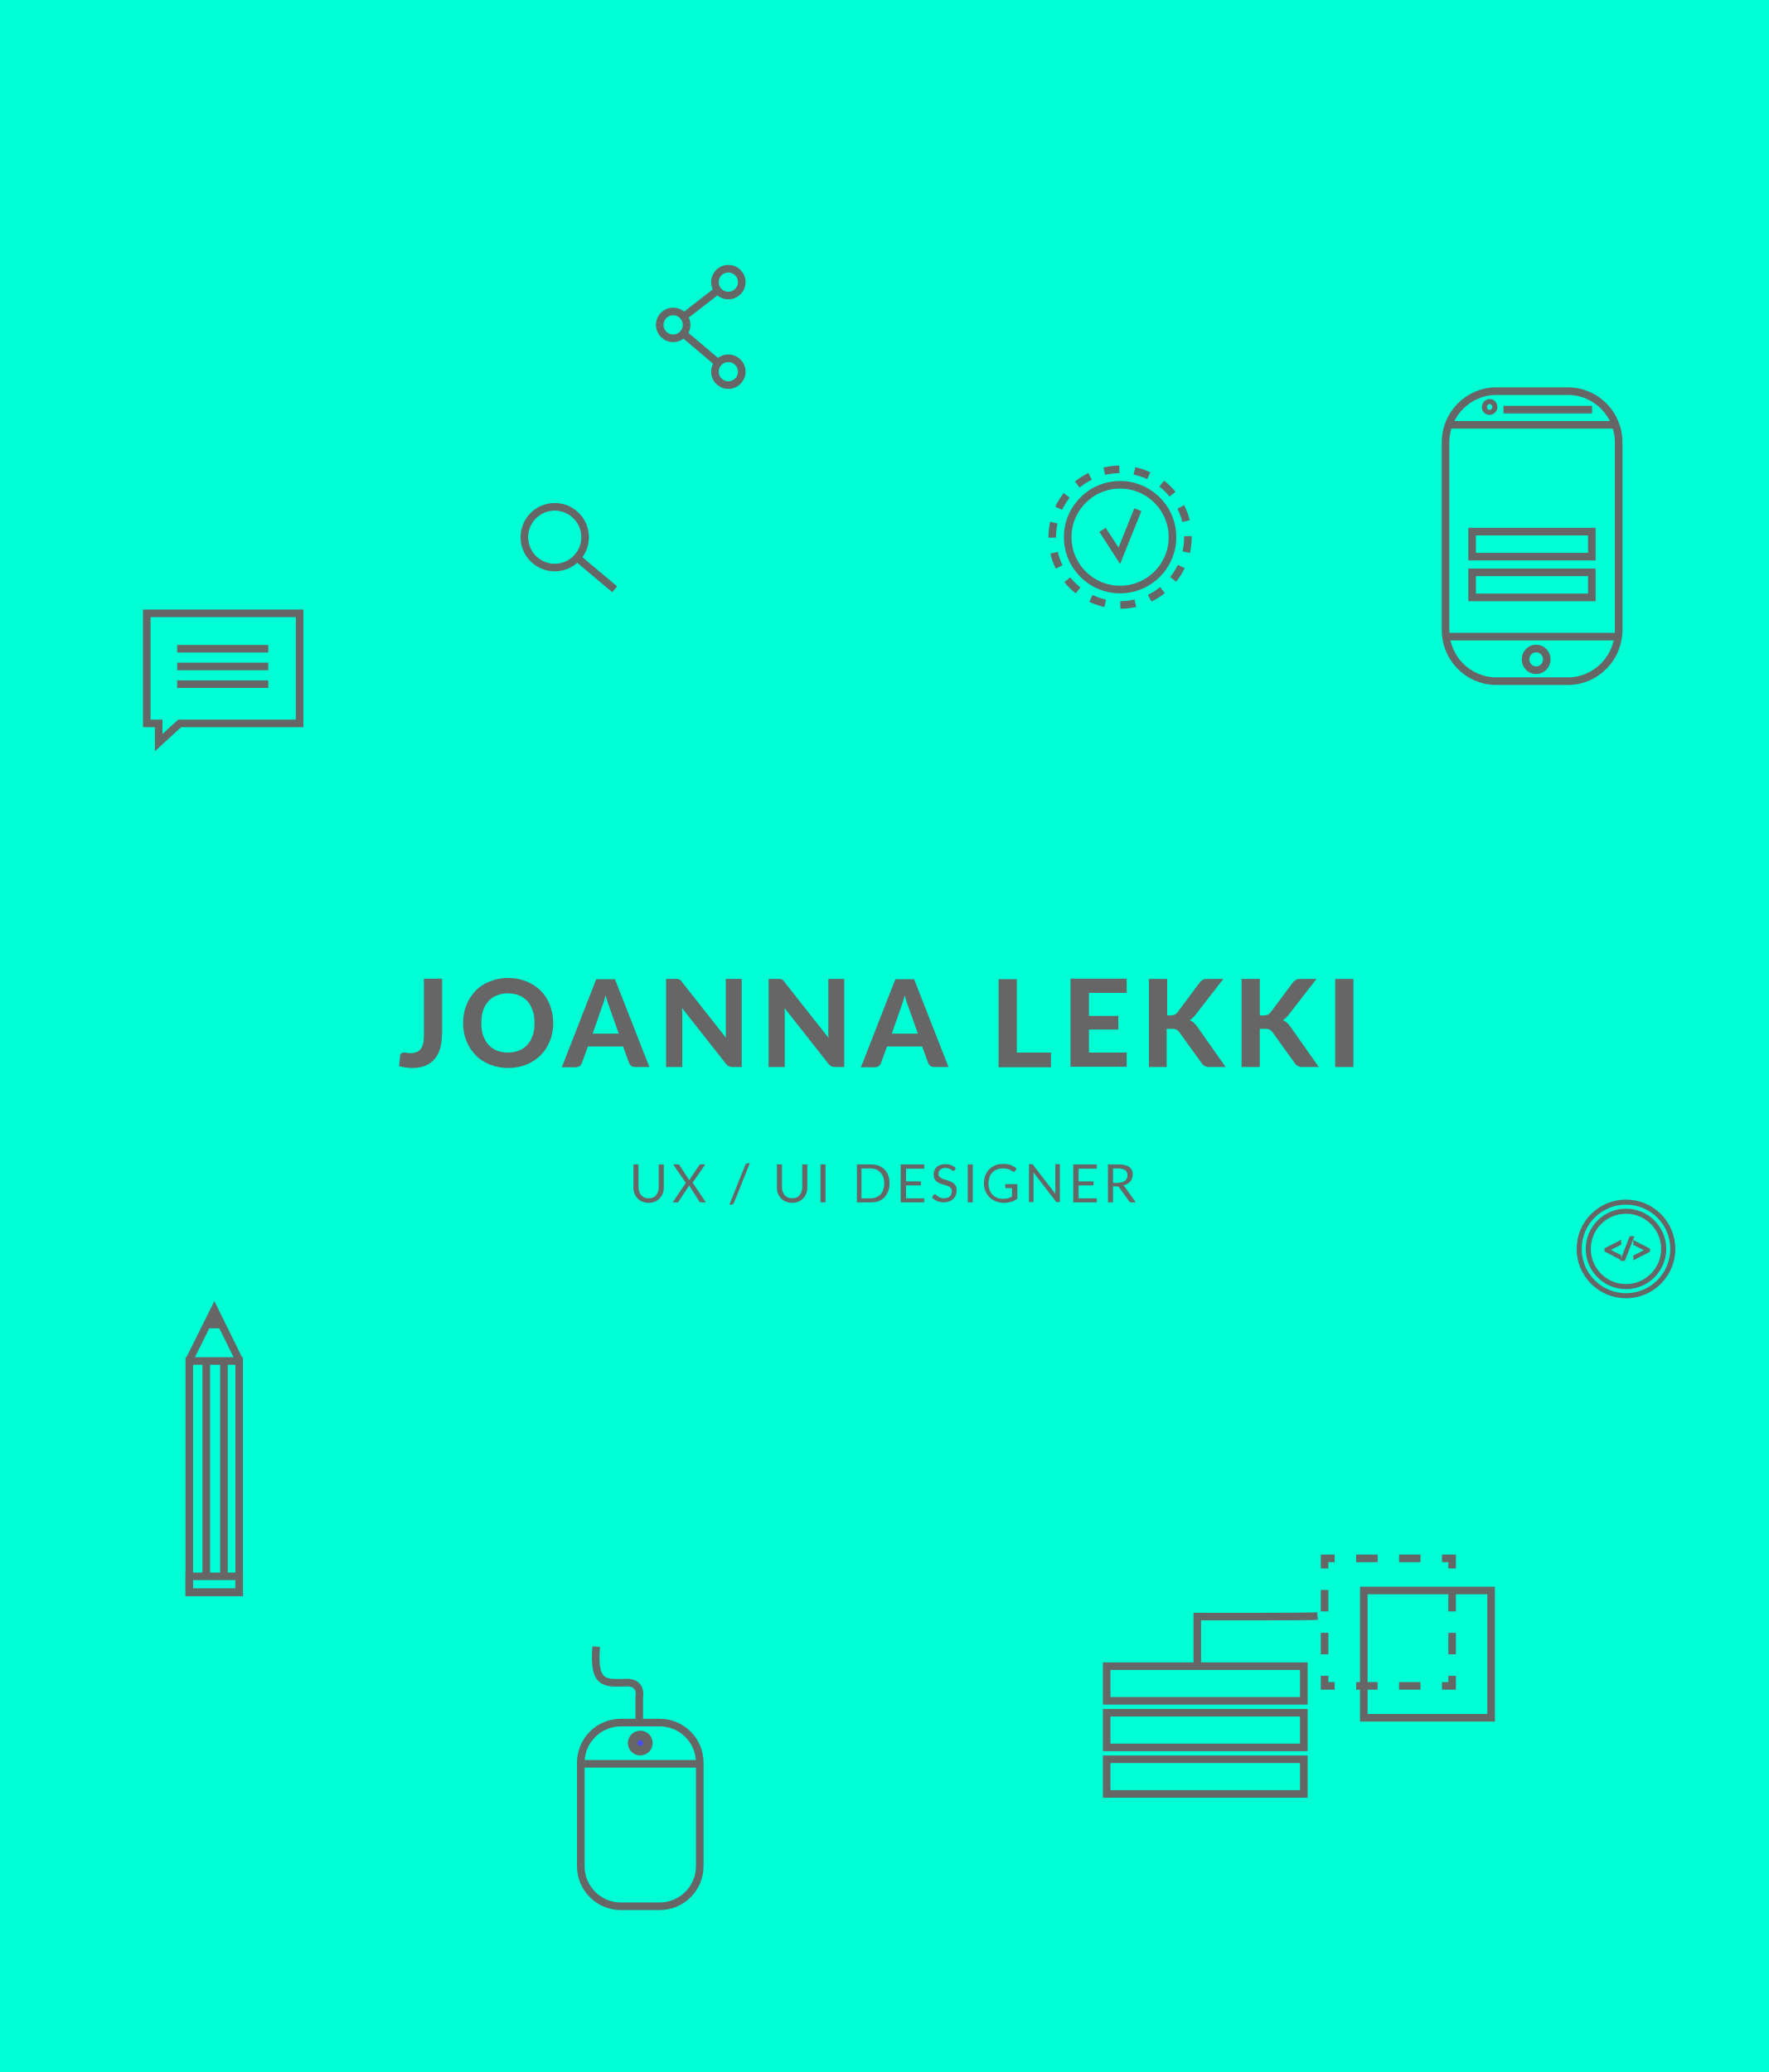
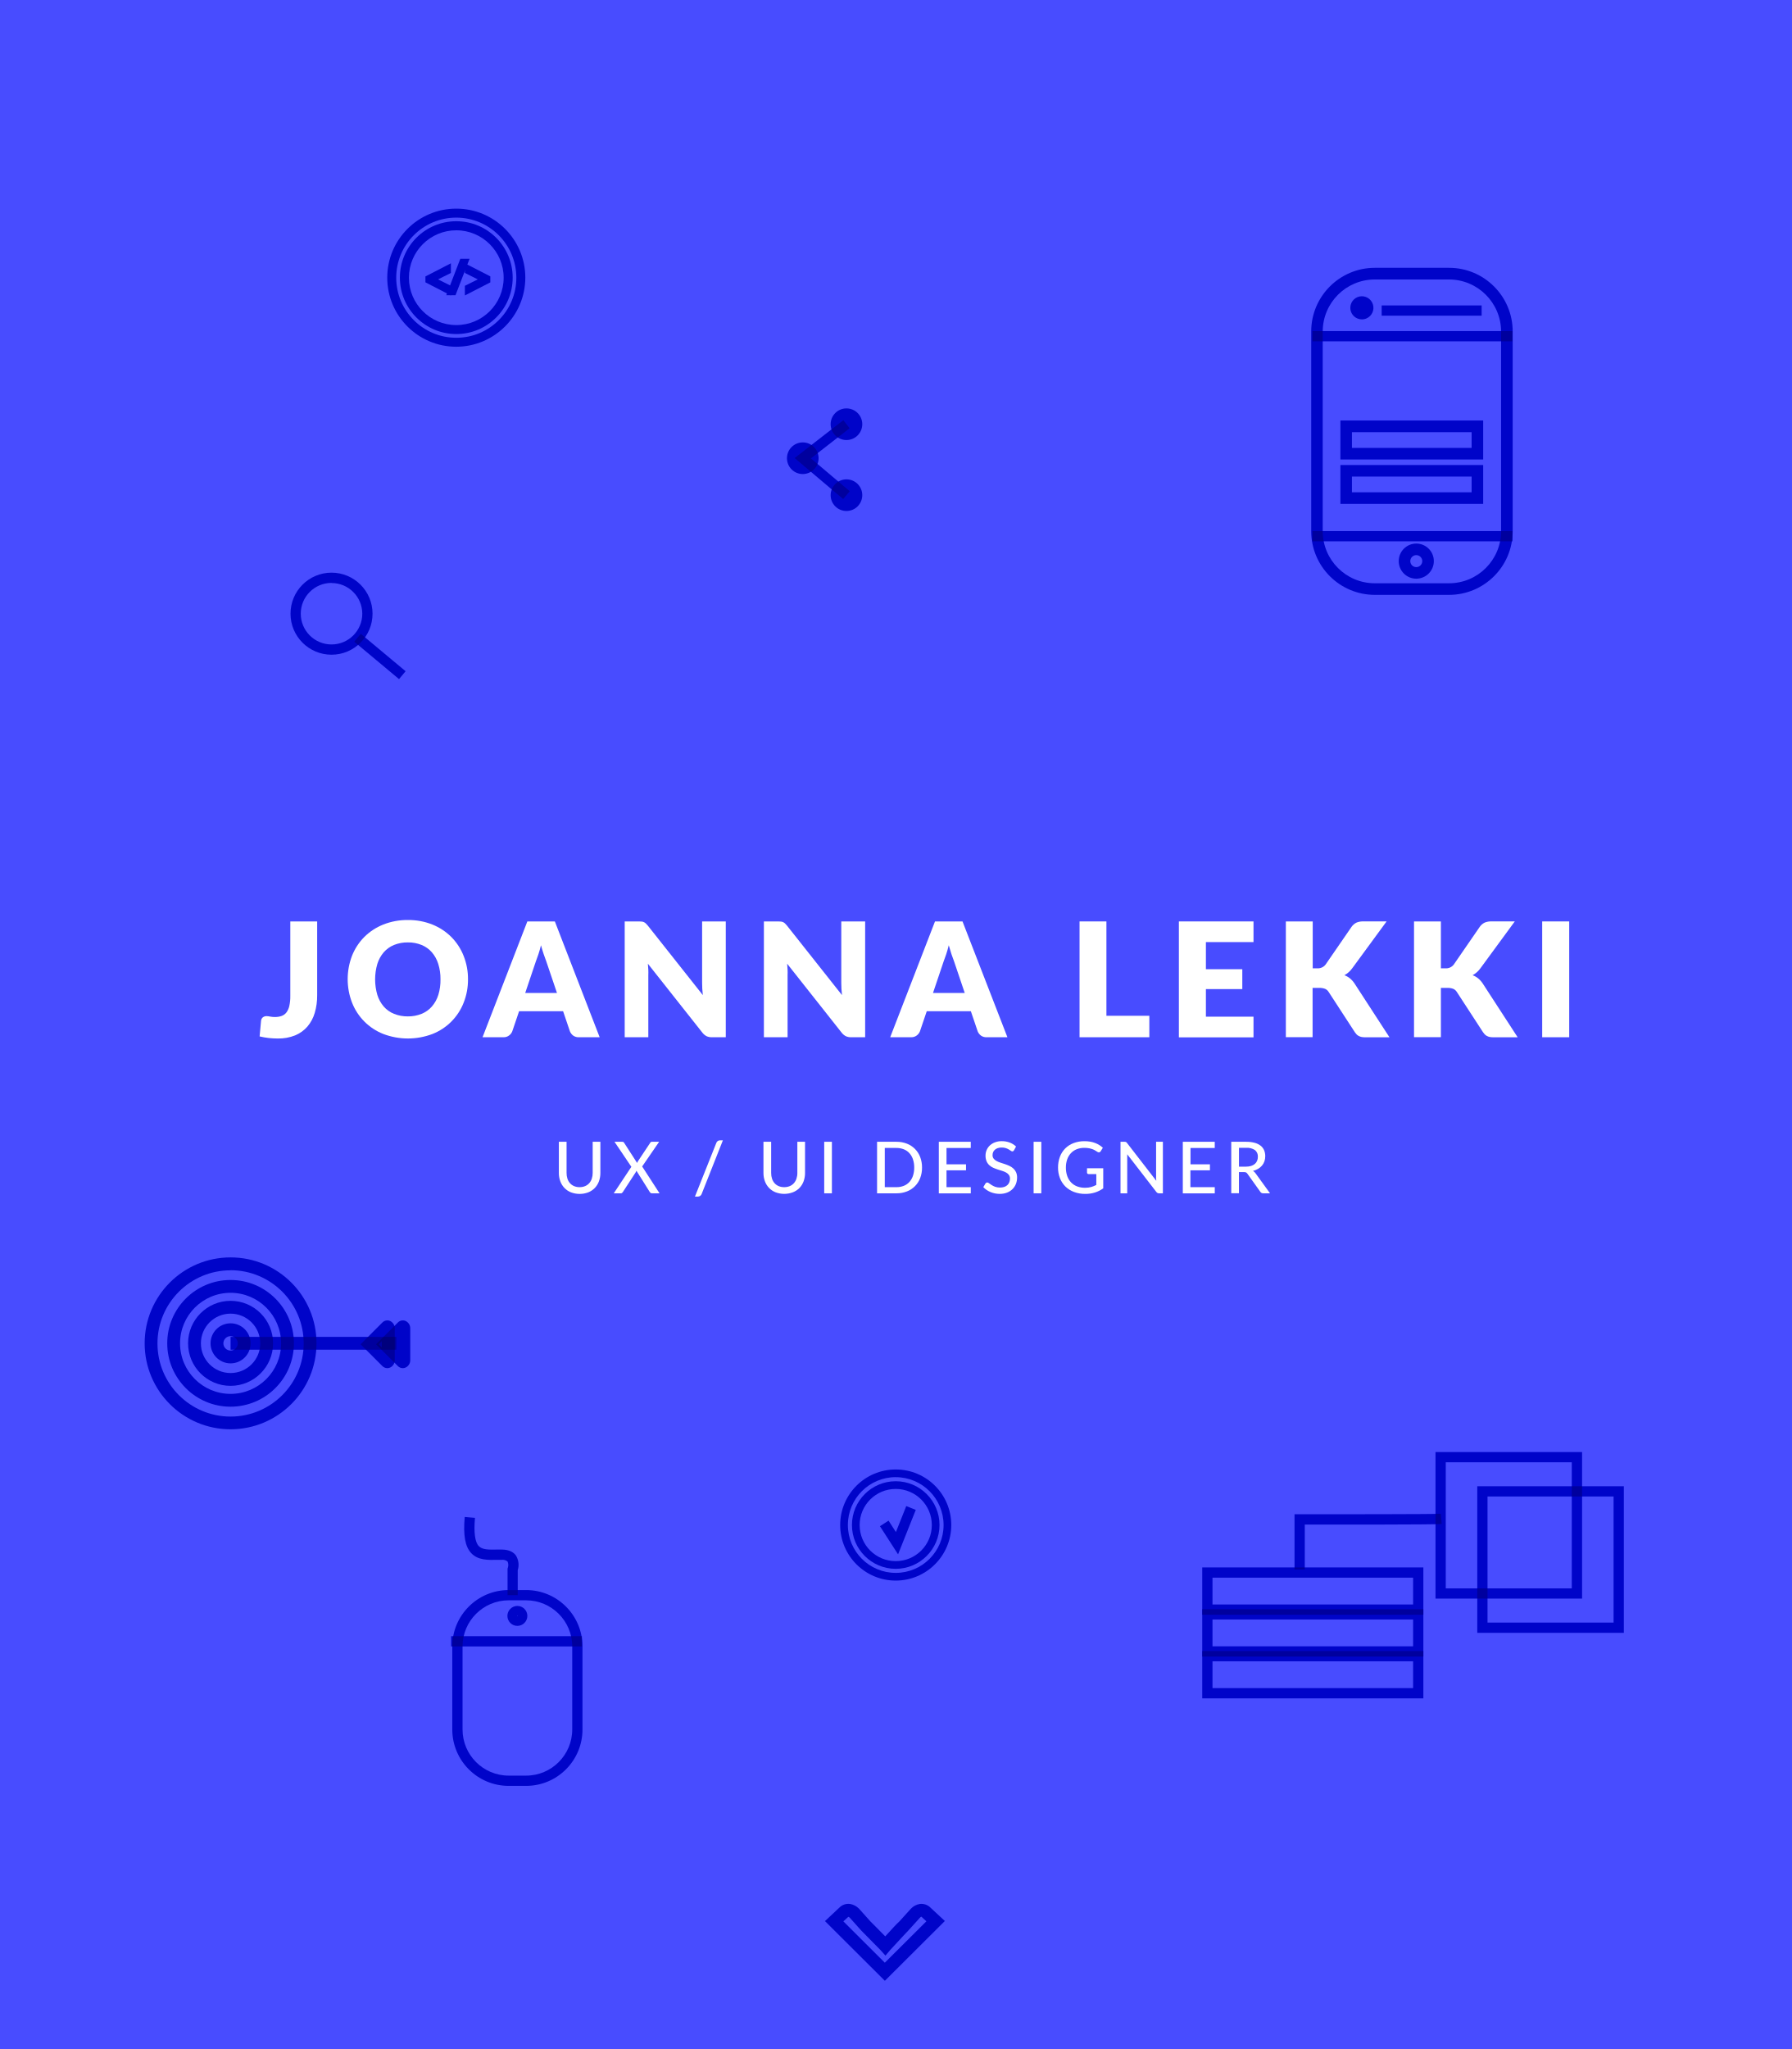
- <svg xmlns="http://www.w3.org/2000/svg" version="1.1" id="Layer_1" x="0px" y="0px" viewBox="0 0 699 818.9" style="enable-background:new 0 0 699 818.9;" xml:space="preserve">
-   <style type="text/css">
- 	.st0{fill:#00FFD4;stroke:#666666;stroke-width:3;stroke-miterlimit:10;}
- 	.st1{fill:none;stroke:#666666;stroke-width:3;stroke-miterlimit:10;}
- 	.st2{fill:#484CFF;stroke:#666666;stroke-width:6;stroke-miterlimit:10;}
- 	.st3{fill:#00FFD4;stroke:#666666;stroke-width:2;stroke-miterlimit:10;}
- 	.st4{fill:#666666;}
- 	.st5{fill:none;stroke:#666666;stroke-width:2;stroke-miterlimit:10;}
- 	.st6{fill:#484CFF;stroke:#666666;stroke-miterlimit:10;}
- 	.st7{fill:none;stroke:#666666;stroke-width:3;stroke-miterlimit:10;stroke-dasharray:8.47,8.47;}
- 	.st8{fill:none;stroke:#666666;stroke-width:3;stroke-miterlimit:10;stroke-dasharray:6,6;}
- 	.st9{enable-background:new    ;}
- </style>
-   <rect x="-12" y="-77.1" class="st0" width="734.3" height="944" />
-   <g>
-     <path class="st1" d="M245.3,680.8h15.4c8.7,0,15.8,7.1,15.8,15.8v41c0,8.7-7.1,15.8-15.8,15.8h-15.4c-8.7,0-15.8-7.1-15.8-15.8v-41   C229.5,687.9,236.6,680.8,245.3,680.8z" />
-     <circle class="st2" cx="253" cy="688.9" r="1.9" />
-     <line class="st1" x1="229.1" y1="697.1" x2="277.1" y2="697.1" />
-     <path class="st1" d="M252.6,681.6v-10.8c0,0,1.3-5.9-5-5.8c-7.8,0.1-13.4,1.6-12-14.2" />
-   </g>
-   <g>
-     <path class="st1" d="M591.2,154.6h28.4c11,0,20,9,20,20.2V249c0,11.1-9,20.2-20,20.2h-28.4c-11,0-20-9-20-20.2v-74.2   C571.2,163.7,580.2,154.6,591.2,154.6z" />
-     <ellipse class="st0" cx="607" cy="260.6" rx="4.2" ry="4.3" />
-     <path class="st3" d="M587.8,158.9c1-0.5,2.3,0,2.7,1.1c0.5,1.1,0,2.3-1.1,2.8c-1,0.5-2.3,0-2.7-1.1   C586.3,160.6,586.8,159.3,587.8,158.9z" />
-     <rect x="581.7" y="210.1" class="st0" width="47.3" height="9.9" />
-     <rect x="581.7" y="226.2" class="st0" width="47.3" height="9.9" />
-     <line class="st1" x1="571.1" y1="251.6" x2="640.1" y2="251.6" />
-     <line class="st1" x1="594.1" y1="161.9" x2="629.1" y2="161.9" />
-     <line class="st1" x1="573.1" y1="167.9" x2="638.1" y2="167.9" />
-   </g>
-   <path class="st4" d="M84.9,519.8l2.4,4.8c0.1,0.1,0,0.3-0.1,0.4c0,0-0.1,0-0.1,0h-4.8c-0.2,0-0.3-0.1-0.3-0.3c0,0,0-0.1,0-0.1  l2.4-4.8c0.1-0.1,0.2-0.2,0.4-0.1C84.9,519.7,84.9,519.7,84.9,519.8z" />
-   <polygon class="st0" points="118.4,285.9 71,285.9 62.7,293.5 62.7,285.9 58,285.9 58,242.4 118.4,242.4 " />
-   <line class="st1" x1="70" y1="256.4" x2="106" y2="256.4" />
-   <line class="st1" x1="70" y1="263.4" x2="106" y2="263.4" />
-   <line class="st1" x1="70" y1="270.4" x2="106" y2="270.4" />
-   <circle class="st3" cx="642.5" cy="493.6" r="14.9" />
-   <circle class="st5" cx="642.5" cy="493.6" r="18.5" />
-   <g>
-     <circle class="st1" cx="219.2" cy="212.3" r="12" />
-     <line class="st1" x1="227.9" y1="220.3" x2="242.9" y2="232.9" />
-   </g>
-   <path class="st6" d="M634.5,493.7l5.6-2.9v0.8l-4.7,2.4l0,0l4.7,2.4v0.8l-5.6-2.9V493.7L634.5,493.7z" />
-   <path class="st6" d="M640.9,497.8l3.4-8.7h0.8l-3.4,8.7H640.9L640.9,497.8z" />
-   <path class="st6" d="M651.5,494.4l-5.6,2.9v-0.8l4.8-2.4l0,0l-4.8-2.4v-0.8l5.6,2.9V494.4L651.5,494.4z" />
-   <rect x="74.8" y="537.9" class="st0" width="19.7" height="91.4" />
-   <rect x="74.8" y="623" class="st1" width="19.7" height="6.3" />
-   <polyline class="st1" points="74.8,537.5 84.7,517.6 94.5,537.5 " />
-   <line class="st1" x1="88.5" y1="537.9" x2="88.5" y2="623.9" />
-   <line class="st1" x1="81.5" y1="537.9" x2="81.5" y2="623.9" />
-   <g>
-     <polyline class="st1" points="573.8,662.3 573.8,666.3 569.8,666.3  " />
-     <line class="st7" x1="561.3" y1="666.3" x2="531.7" y2="666.3" />
-     <polyline class="st1" points="527.4,666.3 523.4,666.3 523.4,662.3  " />
-     <line class="st7" x1="523.4" y1="653.8" x2="523.4" y2="624.2" />
-     <polyline class="st1" points="523.4,619.9 523.4,615.9 527.4,615.9  " />
-     <line class="st7" x1="535.9" y1="615.9" x2="565.6" y2="615.9" />
-     <polyline class="st1" points="569.8,615.9 573.8,615.9 573.8,619.9  " />
-     <line class="st7" x1="573.8" y1="628.4" x2="573.8" y2="658" />
-     <rect x="538.9" y="628.6" class="st1" width="50.3" height="50.3" />
-     <path class="st1" d="M520.6,638.7c-3.2,0.3-47.5,0.2-47.5,0.2v19" />
-     <rect x="437.3" y="658.5" class="st0" width="77.9" height="13.7" />
-     <rect x="437.3" y="676.9" class="st0" width="77.9" height="13.7" />
-     <rect x="437.3" y="695.3" class="st0" width="77.9" height="13.7" />
-   </g>
-   <g>
-     <circle class="st0" cx="442.6" cy="212.3" r="20.7" />
-     <circle class="st8" cx="442.6" cy="212.3" r="26.8" />
-     <polygon class="st4" points="442.6,222.9 434.4,210.2 436.9,208.6 442,216.4 448.2,200.9 451,202  " />
-   </g>
-   <g>
-     <polyline class="st1" points="287.8,146.9 266,128.4 287.8,111.5  " />
-     <circle class="st0" cx="287.8" cy="146.9" r="5.3" />
-     <circle class="st0" cx="266" cy="128.4" r="5.3" />
-     <circle class="st0" cx="287.8" cy="111.5" r="5.3" />
-   </g>
-   <g class="st9">
-     <path class="st4" d="M256.3,473.6c0.6,0,1.2-0.1,1.7-0.3c0.5-0.2,0.9-0.5,1.2-0.9c0.3-0.4,0.6-0.8,0.8-1.4c0.2-0.5,0.3-1.1,0.3-1.7   v-9.1h2v9.1c0,0.9-0.1,1.7-0.4,2.4c-0.3,0.7-0.7,1.4-1.2,1.9c-0.5,0.5-1.1,1-1.9,1.3c-0.7,0.3-1.6,0.5-2.5,0.5s-1.8-0.2-2.5-0.5   c-0.7-0.3-1.4-0.7-1.9-1.3c-0.5-0.5-0.9-1.2-1.2-1.9c-0.3-0.7-0.4-1.5-0.4-2.4v-9.1h2v9.1c0,0.6,0.1,1.2,0.3,1.7   c0.2,0.5,0.4,1,0.8,1.4s0.8,0.7,1.2,0.9C255.1,473.5,255.7,473.6,256.3,473.6z" />
-     <path class="st4" d="M278.9,475.2h-2c-0.2,0-0.3,0-0.4-0.1c-0.1-0.1-0.2-0.2-0.2-0.3l-4-6.3c-0.1,0.2-0.1,0.3-0.2,0.4l-3.9,5.9   c-0.1,0.1-0.1,0.2-0.2,0.3c-0.1,0.1-0.2,0.1-0.3,0.1h-1.9l5.2-7.7l-5-7.3h2c0.1,0,0.3,0,0.3,0.1s0.1,0.1,0.2,0.2l3.9,6   c0-0.1,0.1-0.3,0.2-0.5l3.7-5.5c0.1-0.1,0.1-0.2,0.2-0.2c0.1-0.1,0.2-0.1,0.3-0.1h1.9l-5,7.2L278.9,475.2z" />
-     <path class="st4" d="M290,475.4c-0.1,0.2-0.2,0.4-0.4,0.5c-0.2,0.1-0.4,0.2-0.6,0.2h-0.8l6.3-15.7c0.1-0.2,0.2-0.4,0.4-0.5   c0.2-0.1,0.4-0.2,0.6-0.2h0.8L290,475.4z" />
-     <path class="st4" d="M313,473.6c0.6,0,1.2-0.1,1.7-0.3c0.5-0.2,0.9-0.5,1.2-0.9c0.3-0.4,0.6-0.8,0.8-1.4c0.2-0.5,0.3-1.1,0.3-1.7   v-9.1h2v9.1c0,0.9-0.1,1.7-0.4,2.4c-0.3,0.7-0.7,1.4-1.2,1.9c-0.5,0.5-1.1,1-1.9,1.3c-0.7,0.3-1.6,0.5-2.5,0.5s-1.8-0.2-2.5-0.5   c-0.7-0.3-1.4-0.7-1.9-1.3c-0.5-0.5-0.9-1.2-1.2-1.9c-0.3-0.7-0.4-1.5-0.4-2.4v-9.1h2v9.1c0,0.6,0.1,1.2,0.3,1.7   c0.2,0.5,0.4,1,0.8,1.4s0.8,0.7,1.2,0.9C311.9,473.5,312.4,473.6,313,473.6z" />
-     <path class="st4" d="M326.2,475.2h-2v-15h2V475.2z" />
-     <path class="st4" d="M351.5,467.7c0,1.1-0.2,2.2-0.5,3.1c-0.4,0.9-0.9,1.7-1.5,2.4s-1.4,1.2-2.3,1.5c-0.9,0.4-1.9,0.5-3,0.5h-5.6   v-15h5.6c1.1,0,2.1,0.2,3,0.5s1.7,0.9,2.3,1.5s1.2,1.5,1.5,2.4C351.3,465.5,351.5,466.5,351.5,467.7z M349.4,467.7   c0-0.9-0.1-1.8-0.4-2.5c-0.3-0.7-0.6-1.3-1.1-1.8c-0.5-0.5-1-0.9-1.7-1.2c-0.7-0.3-1.4-0.4-2.2-0.4h-3.6v11.8h3.6   c0.8,0,1.5-0.1,2.2-0.4c0.7-0.3,1.2-0.6,1.7-1.1c0.5-0.5,0.8-1.1,1.1-1.8C349.2,469.4,349.4,468.6,349.4,467.7z" />
-     <path class="st4" d="M365.2,473.5l0,1.7h-9.3v-15h9.3v1.7h-7.2v5h5.9v1.6h-5.9v5.1H365.2z" />
-     <path class="st4" d="M377.2,462.5c-0.1,0.1-0.1,0.2-0.2,0.2c-0.1,0.1-0.2,0.1-0.3,0.1c-0.1,0-0.3-0.1-0.4-0.2s-0.4-0.3-0.6-0.4   c-0.2-0.1-0.5-0.3-0.9-0.4c-0.3-0.1-0.8-0.2-1.2-0.2c-0.5,0-0.9,0.1-1.2,0.2c-0.3,0.1-0.6,0.3-0.9,0.5c-0.2,0.2-0.4,0.5-0.5,0.7   c-0.1,0.3-0.2,0.6-0.2,0.9c0,0.4,0.1,0.8,0.3,1s0.5,0.5,0.8,0.7c0.3,0.2,0.7,0.4,1.2,0.5c0.4,0.1,0.9,0.3,1.3,0.4   c0.5,0.2,0.9,0.3,1.3,0.5c0.4,0.2,0.8,0.4,1.2,0.7c0.3,0.3,0.6,0.7,0.8,1.1c0.2,0.4,0.3,1,0.3,1.6c0,0.7-0.1,1.3-0.3,1.9   c-0.2,0.6-0.6,1.1-1,1.5c-0.4,0.4-1,0.8-1.6,1c-0.6,0.2-1.3,0.4-2.1,0.4c-1,0-1.9-0.2-2.7-0.5c-0.8-0.4-1.5-0.8-2-1.4l0.6-1   c0.1-0.1,0.1-0.1,0.2-0.2c0.1-0.1,0.2-0.1,0.3-0.1c0.1,0,0.2,0,0.3,0.1c0.1,0.1,0.2,0.2,0.4,0.3c0.1,0.1,0.3,0.2,0.5,0.4   c0.2,0.1,0.4,0.3,0.6,0.4c0.2,0.1,0.5,0.2,0.8,0.3c0.3,0.1,0.7,0.1,1,0.1c0.5,0,0.9-0.1,1.3-0.2c0.4-0.1,0.7-0.3,1-0.6   c0.3-0.2,0.5-0.5,0.6-0.9c0.1-0.3,0.2-0.7,0.2-1.1c0-0.5-0.1-0.8-0.3-1.1c-0.2-0.3-0.5-0.5-0.8-0.7c-0.3-0.2-0.7-0.4-1.2-0.5   c-0.4-0.1-0.9-0.3-1.3-0.4c-0.4-0.1-0.9-0.3-1.3-0.5c-0.4-0.2-0.8-0.4-1.2-0.7c-0.3-0.3-0.6-0.7-0.8-1.1c-0.2-0.5-0.3-1-0.3-1.7   c0-0.5,0.1-1,0.3-1.5c0.2-0.5,0.5-0.9,0.9-1.3c0.4-0.4,0.9-0.7,1.5-0.9c0.6-0.2,1.2-0.3,2-0.3c0.8,0,1.6,0.1,2.3,0.4   s1.3,0.7,1.8,1.2L377.2,462.5z" />
-     <path class="st4" d="M384.4,475.2h-2v-15h2V475.2z" />
-     <path class="st4" d="M402,468v5.8c-0.8,0.5-1.6,1-2.4,1.2s-1.8,0.4-2.8,0.4c-1.2,0-2.3-0.2-3.3-0.6c-1-0.4-1.8-0.9-2.5-1.6   s-1.2-1.5-1.6-2.4s-0.6-2-0.6-3.1c0-1.1,0.2-2.2,0.5-3.1c0.4-0.9,0.9-1.8,1.5-2.4c0.7-0.7,1.5-1.2,2.4-1.6s2-0.6,3.2-0.6   c0.6,0,1.1,0,1.7,0.1c0.5,0.1,1,0.2,1.4,0.4c0.4,0.2,0.8,0.4,1.2,0.6s0.7,0.5,1,0.8l-0.6,0.9c-0.1,0.1-0.2,0.2-0.4,0.3   s-0.3,0-0.5-0.1c-0.2-0.1-0.4-0.2-0.6-0.4c-0.2-0.1-0.5-0.3-0.8-0.4c-0.3-0.1-0.7-0.2-1.1-0.3c-0.4-0.1-0.9-0.1-1.5-0.1   c-0.8,0-1.6,0.1-2.3,0.4c-0.7,0.3-1.3,0.7-1.8,1.2c-0.5,0.5-0.9,1.1-1.1,1.9s-0.4,1.6-0.4,2.5c0,0.9,0.1,1.8,0.4,2.5   c0.3,0.7,0.7,1.4,1.2,1.9c0.5,0.5,1.1,0.9,1.8,1.2c0.7,0.3,1.5,0.4,2.4,0.4c0.7,0,1.3-0.1,1.9-0.2c0.5-0.2,1.1-0.4,1.6-0.7v-3.3   h-2.3c-0.1,0-0.2,0-0.3-0.1c-0.1-0.1-0.1-0.2-0.1-0.3V468H402z" />
-     <path class="st4" d="M418.8,460.1v15h-1c-0.2,0-0.3,0-0.4-0.1s-0.2-0.2-0.3-0.3l-8.7-11.3c0,0.2,0,0.3,0,0.5s0,0.3,0,0.5v10.7h-1.8   v-15h1c0.1,0,0.2,0,0.2,0c0.1,0,0.1,0,0.2,0.1c0,0,0.1,0.1,0.1,0.1c0,0,0.1,0.1,0.2,0.2l8.7,11.3c0-0.2,0-0.4,0-0.5   c0-0.2,0-0.3,0-0.5v-10.7H418.8z" />
-     <path class="st4" d="M433.4,473.5l0,1.7h-9.3v-15h9.3v1.7h-7.2v5h5.9v1.6h-5.9v5.1H433.4z" />
-     <path class="st4" d="M448.8,475.2H447c-0.4,0-0.6-0.1-0.8-0.4l-3.9-5.4c-0.1-0.2-0.2-0.3-0.4-0.4s-0.3-0.1-0.6-0.1h-1.5v6.3h-2v-15   h4.3c1,0,1.8,0.1,2.5,0.3c0.7,0.2,1.3,0.5,1.7,0.8s0.8,0.8,1,1.3s0.3,1.1,0.3,1.7c0,0.5-0.1,1-0.3,1.5s-0.4,0.9-0.7,1.2   s-0.7,0.7-1.2,0.9c-0.5,0.3-1,0.5-1.6,0.6c0.3,0.1,0.5,0.4,0.7,0.6L448.8,475.2z M441.9,467.4c0.6,0,1.1-0.1,1.6-0.2   s0.8-0.3,1.1-0.6s0.5-0.6,0.7-0.9c0.2-0.4,0.2-0.8,0.2-1.2c0-0.9-0.3-1.6-0.9-2s-1.5-0.7-2.6-0.7h-2.2v5.7H441.9z" />
-   </g>
-   <g>
-     <g>
-       <path class="st4" d="M174.6,409.2c0,2-0.2,3.7-0.7,5.3c-0.5,1.6-1.2,2.9-2.2,4.1c-1,1.1-2.2,2-3.6,2.6c-1.5,0.6-3.2,0.9-5.1,0.9    c-0.9,0-1.7-0.1-2.6-0.2c-0.9-0.1-1.8-0.3-2.7-0.5c0.1-0.7,0.1-1.4,0.2-2.1s0.1-1.4,0.2-2.1c0-0.4,0.2-0.7,0.5-0.9    c0.3-0.2,0.6-0.3,1.1-0.3c0.3,0,0.6,0,1,0.1c0.4,0.1,0.9,0.1,1.6,0.1c0.9,0,1.6-0.1,2.3-0.4s1.2-0.6,1.6-1.2    c0.4-0.5,0.8-1.3,1-2.1c0.2-0.9,0.3-1.9,0.3-3.2v-22.5h7.2V409.2z" />
-       <path class="st4" d="M218.6,404.3c0,2.5-0.4,4.9-1.3,7.1c-0.9,2.2-2.1,4.1-3.6,5.6s-3.4,2.8-5.6,3.7c-2.2,0.9-4.6,1.4-7.3,1.4    s-5.1-0.5-7.3-1.4c-2.2-0.9-4.1-2.1-5.6-3.7s-2.8-3.5-3.6-5.6c-0.9-2.2-1.3-4.5-1.3-7.1s0.4-4.9,1.3-7.1c0.9-2.2,2.1-4,3.6-5.6    s3.4-2.8,5.6-3.7c2.2-0.9,4.6-1.4,7.3-1.4s5.1,0.5,7.3,1.4c2.2,0.9,4.1,2.2,5.6,3.7c1.6,1.6,2.8,3.5,3.6,5.6    C218.1,399.4,218.6,401.8,218.6,404.3z M211.2,404.3c0-1.8-0.2-3.5-0.7-4.9s-1.2-2.7-2.1-3.7c-0.9-1-2-1.8-3.3-2.3    c-1.3-0.5-2.7-0.8-4.4-0.8c-1.6,0-3.1,0.3-4.4,0.8c-1.3,0.5-2.4,1.3-3.3,2.3c-0.9,1-1.6,2.2-2.1,3.7s-0.7,3.1-0.7,4.9    c0,1.8,0.2,3.5,0.7,4.9c0.5,1.4,1.2,2.7,2.1,3.7c0.9,1,2,1.8,3.3,2.3c1.3,0.5,2.8,0.8,4.4,0.8c1.6,0,3.1-0.3,4.4-0.8    c1.3-0.5,2.4-1.3,3.3-2.3c0.9-1,1.6-2.2,2.1-3.7C211,407.8,211.2,406.1,211.2,404.3z" />
-       <path class="st4" d="M256.6,421.7H251c-0.6,0-1.1-0.1-1.5-0.4c-0.4-0.3-0.7-0.7-0.9-1.1l-2.4-6.6h-13.9l-2.4,6.6    c-0.2,0.4-0.4,0.8-0.8,1.1c-0.4,0.3-0.9,0.5-1.5,0.5h-5.6l13.6-34.8h7.4L256.6,421.7z M244.5,408.5l-3.8-10.7    c-0.2-0.6-0.5-1.2-0.7-2c-0.2-0.8-0.5-1.6-0.7-2.4c-0.2,0.9-0.5,1.7-0.7,2.5c-0.2,0.8-0.5,1.4-0.7,2l-3.7,10.6H244.5z" />
-       <path class="st4" d="M293.1,386.9v34.8h-3.7c-0.6,0-1-0.1-1.4-0.3c-0.4-0.2-0.8-0.5-1.1-0.9l-17.4-22.1c0,0.6,0.1,1.1,0.1,1.7    c0,0.5,0,1,0,1.5v20.1h-6.4v-34.8h3.8c0.3,0,0.6,0,0.8,0c0.2,0,0.4,0.1,0.6,0.2c0.2,0.1,0.3,0.2,0.5,0.3c0.2,0.1,0.3,0.3,0.5,0.6    l17.5,22.2c-0.1-0.6-0.1-1.2-0.1-1.8c0-0.6,0-1.1,0-1.6v-19.9H293.1z" />
-       <path class="st4" d="M333.6,386.9v34.8h-3.7c-0.6,0-1-0.1-1.4-0.3c-0.4-0.2-0.8-0.5-1.1-0.9L310,398.4c0,0.6,0.1,1.1,0.1,1.7    c0,0.5,0,1,0,1.5v20.1h-6.4v-34.8h3.8c0.3,0,0.6,0,0.8,0c0.2,0,0.4,0.1,0.6,0.2c0.2,0.1,0.3,0.2,0.5,0.3c0.2,0.1,0.3,0.3,0.5,0.6    l17.5,22.2c-0.1-0.6-0.1-1.2-0.1-1.8c0-0.6,0-1.1,0-1.6v-19.9H333.6z" />
-       <path class="st4" d="M374.8,421.7h-5.6c-0.6,0-1.1-0.1-1.5-0.4c-0.4-0.3-0.7-0.7-0.9-1.1l-2.4-6.6h-13.9l-2.4,6.6    c-0.2,0.4-0.4,0.8-0.8,1.1c-0.4,0.3-0.9,0.5-1.5,0.5h-5.6l13.6-34.8h7.4L374.8,421.7z M362.7,408.5l-3.8-10.7    c-0.2-0.6-0.5-1.2-0.7-2s-0.5-1.6-0.7-2.4c-0.2,0.9-0.5,1.7-0.7,2.5s-0.5,1.4-0.7,2l-3.7,10.6H362.7z" />
-       <path class="st4" d="M415.3,415.9v5.9h-20.7v-34.8h7.2v29H415.3z" />
-       <path class="st4" d="M430.3,392.5v9h11.6v5.4h-11.6v9.1h14.9v5.6h-22.2v-34.8h22.2v5.6H430.3z" />
-       <path class="st4" d="M461.2,401.3h1.4c1.2,0,2-0.4,2.6-1.1l8.8-11.8c0.4-0.6,0.9-0.9,1.4-1.2s1.1-0.3,1.8-0.3h6.2l-11.1,14.3    c-0.7,0.9-1.5,1.6-2.2,2c0.6,0.2,1.1,0.5,1.5,0.9c0.4,0.4,0.9,0.8,1.3,1.4l11.4,16.2h-6.4c-0.4,0-0.8,0-1.1-0.1    c-0.3-0.1-0.6-0.2-0.8-0.3c-0.2-0.1-0.4-0.3-0.6-0.4c-0.2-0.2-0.3-0.4-0.5-0.6l-9-12.5c-0.3-0.4-0.7-0.7-1.1-0.9    c-0.4-0.2-1-0.3-1.8-0.3h-2v15.1H454v-34.8h7.2V401.3z" />
-       <path class="st4" d="M498,401.3h1.4c1.2,0,2-0.4,2.6-1.1l8.8-11.8c0.4-0.6,0.9-0.9,1.4-1.2s1.1-0.3,1.8-0.3h6.2l-11.1,14.3    c-0.7,0.9-1.5,1.6-2.2,2c0.6,0.2,1.1,0.5,1.5,0.9c0.4,0.4,0.9,0.8,1.3,1.4l11.4,16.2h-6.4c-0.4,0-0.8,0-1.1-0.1    c-0.3-0.1-0.6-0.2-0.8-0.3c-0.2-0.1-0.4-0.3-0.6-0.4c-0.2-0.2-0.3-0.4-0.5-0.6l-9-12.5c-0.3-0.4-0.7-0.7-1.1-0.9    c-0.4-0.2-1-0.3-1.8-0.3h-2v15.1h-7.2v-34.8h7.2V401.3z" />
-       <path class="st4" d="M534.8,421.7h-7.2v-34.8h7.2V421.7z" />
+ <svg xmlns="http://www.w3.org/2000/svg" viewBox="0 0 699 799.12">
+   <g style="isolation:isolate">
+     <g id="Layer_1" data-name="Layer 1">
+       <rect x="-30.92" y="-0.87" width="752.3" height="799.77" style="fill:#484cff;stroke:#484cff;stroke-miterlimit:10;stroke-width:6px" />
+       <path d="M565.31,232h-29a24.83,24.83,0,0,1-24.8-24.8V129.25a24.83,24.83,0,0,1,24.8-24.8h29a24.83,24.83,0,0,1,24.8,24.8v77.94A24.83,24.83,0,0,1,565.31,232Zm-29-123A20.32,20.32,0,0,0,516,129.25v77.94a20.32,20.32,0,0,0,20.29,20.29h29a20.32,20.32,0,0,0,20.29-20.29V129.25A20.32,20.32,0,0,0,565.31,109h-29Z" style="fill:#000fc9;mix-blend-mode:multiply" />
+       <path d="M552.5,225.69a6.85,6.85,0,1,1,6.85-6.85A6.86,6.86,0,0,1,552.5,225.69Zm0-9.19a2.34,2.34,0,1,0,2.34,2.34A2.35,2.35,0,0,0,552.5,216.5Z" style="fill:#000fc9;mix-blend-mode:multiply" />
+       <path d="M531.29,124.56a4.51,4.51,0,1,1,1.82-.39A4.5,4.5,0,0,1,531.29,124.56Zm0-4.5h0Z" style="fill:#000fc9;mix-blend-mode:multiply" />
+       <path d="M578.6,179.2h-55.7V164h55.7V179.2Zm-51.2-4.51h46.69v-6.14H527.4v6.14Z" style="fill:#000fc9;mix-blend-mode:multiply" />
+       <path d="M578.6,196.52h-55.7V181.36h55.7v15.16ZM527.4,192h46.69v-6.14H527.4V192Z" style="fill:#000fc9;mix-blend-mode:multiply" />
+       <rect x="512" y="207.12" width="78" height="4" style="fill:#000fc9;mix-blend-mode:multiply" />
+       <rect x="539" y="119.12" width="39" height="4" style="fill:#000fc9;mix-blend-mode:multiply" />
+       <rect x="512" y="129.12" width="78" height="4" style="fill:#000fc9;mix-blend-mode:multiply" />
+       <path d="M151.1,533.59a2.73,2.73,0,0,1-1.93-.81l-8.5-8.5,8.5-8.5a2.71,2.71,0,0,1,3-.6,3.14,3.14,0,0,1,1.83,3v12.18a3.14,3.14,0,0,1-1.83,3A2.67,2.67,0,0,1,151.1,533.59Zm-3.37-9.31,1.22,1.22v-2.44Z" style="fill:#000fc9;mix-blend-mode:multiply" />
+       <g style="mix-blend-mode:multiply">
+         <path d="M150.25,524.29l6.73-6.73c0.24-.24.52,0.11,0.52,0.65v12.18c0,0.54-.28.89-0.52,0.65Z" style="fill:#000fc9" />
+         <path d="M157.14,533.59a2.73,2.73,0,0,1-1.93-.81l-8.5-8.5,8.5-8.5a2.71,2.71,0,0,1,3-.6,3.14,3.14,0,0,1,1.83,3v12.18a3.14,3.14,0,0,1-1.83,3A2.68,2.68,0,0,1,157.14,533.59Zm1.6-4.35h0Zm-5-5,1.22,1.22v-2.45Z" style="fill:#000fc9" />
+       </g>
+       <path d="M205.23,696.5h-6.79a22,22,0,0,1-22-22V642.13a22,22,0,0,1,22-22h6.79a22,22,0,0,1,22,22V674.5A22,22,0,0,1,205.23,696.5Zm-6.79-72.37a18,18,0,0,0-18,18V674.5a18,18,0,0,0,18,18h6.79a18,18,0,0,0,18-18V642.13a18,18,0,0,0-18-18h-6.79Z" style="fill:#000fc9;mix-blend-mode:multiply" />
+       <path d="M201.83,634.1a3.89,3.89,0,1,1,3.89-3.89A3.89,3.89,0,0,1,201.83,634.1Zm0-4a0.11,0.11,0,0,0-.11.11c0,0.12.22,0.12,0.22,0A0.11,0.11,0,0,0,201.83,630.1Z" style="fill:#000fc9;mix-blend-mode:multiply" />
+       <path d="M617.16,623.47H560V566.3h57.18v57.18Zm-53.18-4h49.18V570.3H564v49.18Z" style="fill:#000fc9;mix-blend-mode:multiply" />
+       <path d="M633.47,636.82H576.29V579.64h57.18v57.18Zm-53.18-4h49.18V583.64H580.29v49.18Z" style="fill:#000fc9;mix-blend-mode:multiply" />
+       <rect x="176" y="638.12" width="51" height="4" style="fill:#000fc9;mix-blend-mode:multiply" />
+       <path d="M202,622.12h-4V611.75l0.11-.32A3.28,3.28,0,0,0,198,609a3,3,0,0,0-2.3-.65l-1.34,0c-4.06.09-7.9,0.18-10.53-2.62-2.39-2.55-3.17-6.91-2.54-14.11l4,0.35c-0.51,5.73,0,9.44,1.47,11,1.34,1.43,3.73,1.45,7.52,1.36l1.37,0c3.24,0,4.83,1.23,5.61,2.32a6.93,6.93,0,0,1,.71,5.74v9.73Z" style="fill:#000fc9;mix-blend-mode:multiply" />
+       <path d="M89.95,557.43a33.52,33.52,0,1,1,33.52-33.52A33.56,33.56,0,0,1,89.95,557.43Zm0-62a28.52,28.52,0,1,0,28.52,28.52A28.56,28.56,0,0,0,89.95,495.39Z" style="fill:#000fc9;mix-blend-mode:multiply" />
+       <path d="M89.95,548.62a24.71,24.71,0,1,1,24.71-24.71A24.74,24.74,0,0,1,89.95,548.62Zm0-44.42a19.71,19.71,0,1,0,19.71,19.71A19.73,19.73,0,0,0,89.95,504.2Z" style="fill:#000fc9;mix-blend-mode:multiply" />
+       <path d="M89.95,540.49a16.58,16.58,0,1,1,16.58-16.58A16.6,16.6,0,0,1,89.95,540.49Zm0-28.16a11.58,11.58,0,1,0,11.58,11.58A11.6,11.6,0,0,0,89.95,512.33Z" style="fill:#000fc9;mix-blend-mode:multiply" />
+       <path d="M89.95,531.72a7.81,7.81,0,1,1,7.81-7.81A7.82,7.82,0,0,1,89.95,531.72Zm0-10.62a2.81,2.81,0,1,0,2.81,2.81A2.81,2.81,0,0,0,89.95,521.1Z" style="fill:#000fc9;mix-blend-mode:multiply" />
+       <rect x="89.95" y="521.39" width="64.65" height="5" style="fill:#000fc9;mix-blend-mode:multiply" />
+       <path d="M178,130.28a22,22,0,1,1,22-22A22,22,0,0,1,178,130.28Zm0-40.46a18.48,18.48,0,1,0,18.48,18.48A18.5,18.5,0,0,0,178,89.82Z" style="fill:#000fc9;mix-blend-mode:multiply" />
+       <path d="M178,135.23a26.93,26.93,0,1,1,26.93-26.93A27,27,0,0,1,178,135.23Zm0-50.36a23.43,23.43,0,1,0,23.43,23.43A23.46,23.46,0,0,0,178,84.87Z" style="fill:#000fc9;mix-blend-mode:multiply" />
+       <path d="M129.33,255.34a16,16,0,1,1,16-16A16,16,0,0,1,129.33,255.34Zm0-28a12,12,0,1,0,12,12A12,12,0,0,0,129.33,227.38Z" style="fill:#000fc9;mix-blend-mode:multiply" />
+       <rect x="146.2" y="244.64" width="4" height="22.78" transform="translate(-143.32 205.74) rotate(-50.15)" style="fill:#000fc9;mix-blend-mode:multiply" />
+       <g style="mix-blend-mode:multiply">
+         <polygon points="175.9 115.23 165.96 110.11 165.96 107.81 175.9 102.69 175.9 106.45 170.89 108.96 175.9 111.47 175.9 115.23" style="fill:#000fc9" />
+         <polygon points="177.69 115.14 174.1 115.14 179.57 100.93 183.18 100.93 177.69 115.14" style="fill:#000fc9" />
+         <polygon points="181.35 115.23 181.35 111.47 186.38 108.96 181.35 106.45 181.35 102.69 191.28 107.79 191.28 110.13 181.35 115.23" style="fill:#000fc9" />
+       </g>
+       <path d="M349.43,611.85a17.08,17.08,0,1,1,17.08-17.08A17.1,17.1,0,0,1,349.43,611.85Zm0-31.16a14.08,14.08,0,1,0,14.08,14.08A14.1,14.1,0,0,0,349.43,580.69Z" style="fill:#000fc9;mix-blend-mode:multiply" />
+       <path d="M349.43,616.44a21.67,21.67,0,1,1,21.67-21.67A21.7,21.7,0,0,1,349.43,616.44Zm0-40.35a18.67,18.67,0,1,0,18.67,18.67A18.69,18.69,0,0,0,349.43,576.1Z" style="fill:#000fc9;mix-blend-mode:multiply" />
+       <path d="M509,612.12h-4V590.57h2c14.4,0,52.37,0,55.07-.2l0.35,4c-3.08.27-43.71,0.23-53.42,0.22v17.55Z" style="fill:#000fc9;mix-blend-mode:multiply" />
+       <path d="M555.26,629.76H469V611.3h86.26v18.46Zm-82.26-4h78.26V615.3H473v10.46Z" style="fill:#000fc9;mix-blend-mode:multiply" />
+       <path d="M555.26,646.07H469V627.61h86.26v18.46Zm-82.26-4h78.26V631.61H473v10.46Z" style="fill:#000fc9;mix-blend-mode:multiply" />
+       <path d="M555.26,662.37H469V643.91h86.26v18.46Zm-82.26-4h78.26V647.91H473v10.46Z" style="fill:#000fc9;mix-blend-mode:multiply" />
+       <polygon points="350.34 606.2 343.27 595.23 346.63 593.06 349.5 597.51 353.54 587.38 357.25 588.86 350.34 606.2" style="fill:#000fc9;mix-blend-mode:multiply" />
+       <polygon points="328.92 194.64 309.99 178.64 328.99 163.87 331.44 167.02 316.34 178.77 331.5 191.58 328.92 194.64" style="fill:#000fc9;mix-blend-mode:multiply" />
+       <g style="mix-blend-mode:multiply">
+         <circle cx="330.21" cy="193.11" r="4.17" style="fill:#000fc9" />
+         <path d="M330.21,199.29a6.17,6.17,0,1,1,6.17-6.17A6.18,6.18,0,0,1,330.21,199.29Zm0-8.35a2.17,2.17,0,1,0,2.17,2.17A2.18,2.18,0,0,0,330.21,190.94Z" style="fill:#000fc9" />
+       </g>
+       <g style="mix-blend-mode:multiply">
+         <circle cx="313.17" cy="178.71" r="4.17" style="fill:#000fc9" />
+         <path d="M313.17,184.88a6.17,6.17,0,1,1,6.17-6.17A6.18,6.18,0,0,1,313.17,184.88Zm0-8.35a2.17,2.17,0,1,0,2.17,2.17A2.18,2.18,0,0,0,313.17,176.53Z" style="fill:#000fc9" />
+       </g>
+       <g style="mix-blend-mode:multiply">
+         <circle cx="330.21" cy="165.44" r="4.17" style="fill:#000fc9" />
+         <path d="M330.21,171.62a6.17,6.17,0,1,1,6.17-6.17A6.18,6.18,0,0,1,330.21,171.62Zm0-8.35a2.17,2.17,0,1,0,2.17,2.17A2.18,2.18,0,0,0,330.21,163.27Z" style="fill:#000fc9" />
+       </g>
+       <g style="mix-blend-mode:multiply">
+         <path d="M345.19,772.52l-23.36-23.28,5.58-5.23a4.91,4.91,0,0,1,4.26-1.45,6.34,6.34,0,0,1,3.37,1.77l0.13,0.13,4.4,4.92c0.73,0.71,1.4,1.39,2,2,0.25,0.27,1.3,1.32,2.41,2.44l1.36,1.37,3-3.27,0.49-.53q0.9-1,2-2l4.53-5a6.14,6.14,0,0,1,3.44-1.83A5,5,0,0,1,363,744l5.59,5.2ZM329,749.34l16.17,16.12,16.22-16.14-1.79-1.66-0.18-.15a1.6,1.6,0,0,0-.5.35l-4.53,5q-1,1-1.89,2l-0.49.53c-2.89,3.1-4.48,4.82-4.73,5.11l-1.86,2.2-1.92-2.15c-0.25-.28-2-2-3.1-3.14s-2.27-2.28-2.53-2.57c-0.55-.59-1.18-1.23-1.87-1.9l-0.12-.13-4.38-4.9a1.63,1.63,0,0,0-.53-0.35l-0.16.13Z" style="fill:#000fc9" />
+       </g>
+     </g>
+     <g id="Layer_2" data-name="Layer 2">
+       <path d="M123.73,388.16a23.54,23.54,0,0,1-.95,6.88,14.54,14.54,0,0,1-2.85,5.32,12.81,12.81,0,0,1-4.79,3.44,17.28,17.28,0,0,1-6.79,1.22,32.43,32.43,0,0,1-3.49-.19,30,30,0,0,1-3.58-.62l0.56-6.11a2,2,0,0,1,.65-1.3,2.3,2.3,0,0,1,1.58-.5,6.28,6.28,0,0,1,1.3.17,8.73,8.73,0,0,0,1.86.17,7.63,7.63,0,0,0,2.65-.42,4.1,4.1,0,0,0,1.88-1.39,6.72,6.72,0,0,0,1.12-2.56,17.37,17.37,0,0,0,.37-3.91v-29h10.48v28.8Z" style="fill:#fff" />
+       <path d="M182.57,381.93a24.27,24.27,0,0,1-1.69,9.11,21.54,21.54,0,0,1-12.15,12.21,27,27,0,0,1-19.21,0A21.56,21.56,0,0,1,137.32,391a25.43,25.43,0,0,1,0-18.23,21.68,21.68,0,0,1,4.77-7.32,22.08,22.08,0,0,1,7.42-4.87,25.27,25.27,0,0,1,9.61-1.77,25,25,0,0,1,9.59,1.78,22.15,22.15,0,0,1,7.39,4.88,21.81,21.81,0,0,1,4.76,7.32A24.2,24.2,0,0,1,182.57,381.93Zm-10.73,0a19.52,19.52,0,0,0-.87-6,12.77,12.77,0,0,0-2.5-4.54,10.77,10.77,0,0,0-4-2.85,13.72,13.72,0,0,0-5.36-1,13.91,13.91,0,0,0-5.41,1,10.74,10.74,0,0,0-4,2.85,12.78,12.78,0,0,0-2.5,4.54,21.51,21.51,0,0,0,0,12.09,12.78,12.78,0,0,0,2.5,4.54,10.59,10.59,0,0,0,4,2.84,14.12,14.12,0,0,0,5.41,1,13.92,13.92,0,0,0,5.36-1,10.61,10.61,0,0,0,4-2.84A12.77,12.77,0,0,0,171,388,19.63,19.63,0,0,0,171.84,381.93Z" style="fill:#fff" />
+       <path d="M233.93,404.53h-8.12a3.55,3.55,0,0,1-2.2-.64,4,4,0,0,1-1.27-1.63l-2.67-7.87H202.5l-2.67,7.87a3.77,3.77,0,0,1-1.22,1.57,3.42,3.42,0,0,1-2.19.7h-8.18l17.48-45.17h10.73Zm-16.65-17.27-4.19-12.37q-0.46-1.18-1-2.77t-1.05-3.46q-0.46,1.89-1,3.5t-1,2.79l-4.15,12.31h12.37Z" style="fill:#fff" />
+       <path d="M283.13,359.36v45.17h-5.46a4.74,4.74,0,0,1-2-.39,5,5,0,0,1-1.63-1.35l-21.3-26.94q0.12,1.21.17,2.34t0,2.12v24.21H243.7V359.36h5.52a9,9,0,0,1,1.15.06,2.93,2.93,0,0,1,.84.23,2.78,2.78,0,0,1,.71.48,8.11,8.11,0,0,1,.78.84l21.48,27.13q-0.16-1.3-.22-2.53t-0.06-2.31v-23.9h9.24Z" style="fill:#fff" />
+       <path d="M337.5,359.36v45.17H332a4.74,4.74,0,0,1-2-.39,5,5,0,0,1-1.63-1.35l-21.3-26.94q0.12,1.21.17,2.34t0,2.12v24.21h-9.24V359.36h5.52a9,9,0,0,1,1.15.06,2.93,2.93,0,0,1,.84.23,2.78,2.78,0,0,1,.71.48,8.12,8.12,0,0,1,.77.84l21.48,27.13q-0.16-1.3-.22-2.53t-0.06-2.31v-23.9h9.24Z" style="fill:#fff" />
+       <path d="M393,404.53h-8.12a3.54,3.54,0,0,1-2.2-.64,4,4,0,0,1-1.27-1.63l-2.67-7.87H361.53l-2.67,7.87a3.77,3.77,0,0,1-1.22,1.57,3.42,3.42,0,0,1-2.19.7h-8.18l17.48-45.17h10.73Zm-16.65-17.27-4.18-12.37q-0.47-1.18-1-2.77t-1.05-3.46q-0.46,1.89-1,3.5t-1,2.79l-4.15,12.31h12.37Z" style="fill:#fff" />
+       <path d="M448.36,396.16v8.37H421.14V359.36h10.48v36.8h16.74Z" style="fill:#fff" />
+       <path d="M470.43,367.42V378h14.2v7.75h-14.2v10.76H489v8.06H459.89V359.36H489v8.06H470.43Z" style="fill:#fff" />
+       <path d="M512.09,377.65h1.67a3.8,3.8,0,0,0,3.35-1.46l10.17-14.76a5,5,0,0,1,1.94-1.63,6.55,6.55,0,0,1,2.59-.45h9.11l-13.39,18.26a9.13,9.13,0,0,1-3.07,2.73,7.54,7.54,0,0,1,2.14,1.21,9.14,9.14,0,0,1,1.8,2l13.64,21h-9.36a8.11,8.11,0,0,1-1.53-.12A3.9,3.9,0,0,1,530,404a3.14,3.14,0,0,1-.81-0.6,5.94,5.94,0,0,1-.65-0.82l-10.23-15.72a3.08,3.08,0,0,0-1.41-1.22,6.12,6.12,0,0,0-2.31-.36h-2.54v19.22H501.62V359.36h10.48v18.29Z" style="fill:#fff" />
+       <path d="M562.1,377.65h1.67a3.8,3.8,0,0,0,3.35-1.46l10.17-14.76a5,5,0,0,1,1.94-1.63,6.55,6.55,0,0,1,2.59-.45h9.11l-13.39,18.26a9.13,9.13,0,0,1-3.07,2.73,7.54,7.54,0,0,1,2.14,1.21,9.14,9.14,0,0,1,1.8,2l13.64,21h-9.36a8.11,8.11,0,0,1-1.53-.12A3.9,3.9,0,0,1,580,404a3.14,3.14,0,0,1-.81-0.6,5.94,5.94,0,0,1-.65-0.82l-10.23-15.72a3.08,3.08,0,0,0-1.41-1.22,6.12,6.12,0,0,0-2.31-.36H562.1v19.22H551.62V359.36H562.1v18.29Z" style="fill:#fff" />
+       <path d="M612.16,404.53H601.62V359.36h10.54v45.17Z" style="fill:#fff" />
+       <path d="M226.09,463a5.43,5.43,0,0,0,2.16-.41,4.5,4.5,0,0,0,1.61-1.14,5.06,5.06,0,0,0,1-1.75,6.88,6.88,0,0,0,.35-2.25V445.3h3v12.16a9.25,9.25,0,0,1-.56,3.26,7.44,7.44,0,0,1-1.61,2.59,7.36,7.36,0,0,1-2.55,1.71,9.54,9.54,0,0,1-6.75,0,7.36,7.36,0,0,1-2.55-1.71,7.44,7.44,0,0,1-1.61-2.59,9.23,9.23,0,0,1-.56-3.26V445.3h3v12.15a7,7,0,0,0,.34,2.25,5,5,0,0,0,1,1.76,4.49,4.49,0,0,0,1.61,1.14A5.43,5.43,0,0,0,226.09,463Z" style="fill:#fff" />
+       <path d="M257.29,465.4h-3a0.75,0.75,0,0,1-.52-0.17,1.49,1.49,0,0,1-.31-0.37l-5.19-8.27a2.8,2.8,0,0,1-.27.6L243,464.86a2.65,2.65,0,0,1-.32.37,0.64,0.64,0,0,1-.46.17h-2.79l6.87-10.34-6.58-9.76h3a0.9,0.9,0,0,1,.48.1,0.82,0.82,0,0,1,.27.29l5.08,7.88a2.79,2.79,0,0,1,.31-0.67l4.76-7.15a1,1,0,0,1,.28-0.34,0.65,0.65,0,0,1,.39-0.11h2.84l-6.62,9.63Z" style="fill:#fff" />
+       <path d="M273.73,465.63a1.5,1.5,0,0,1-.62.79,1.63,1.63,0,0,1-.87.26H271.1l8.34-20.94A1.62,1.62,0,0,1,280,445a1.46,1.46,0,0,1,.86-0.26H282Z" style="fill:#fff" />
+       <path d="M305.93,463a5.44,5.44,0,0,0,2.16-.41,4.49,4.49,0,0,0,1.61-1.14,5.06,5.06,0,0,0,1-1.75,6.86,6.86,0,0,0,.35-2.25V445.3h3v12.16a9.25,9.25,0,0,1-.56,3.26,7.46,7.46,0,0,1-1.61,2.59A7.35,7.35,0,0,1,309.3,465a9.54,9.54,0,0,1-6.75,0,7.36,7.36,0,0,1-2.55-1.71,7.46,7.46,0,0,1-1.61-2.59,9.25,9.25,0,0,1-.56-3.26V445.3h3v12.15a7,7,0,0,0,.34,2.25,4.94,4.94,0,0,0,1,1.76,4.48,4.48,0,0,0,1.61,1.14A5.43,5.43,0,0,0,305.93,463Z" style="fill:#fff" />
+       <path d="M324.53,465.4h-3V445.3h3v20.1Z" style="fill:#fff" />
+       <path d="M359.69,455.35a11.2,11.2,0,0,1-.72,4.1,9,9,0,0,1-5.19,5.22,11,11,0,0,1-4.07.73h-7.56V445.3h7.56a11,11,0,0,1,4.07.73,9,9,0,0,1,5.19,5.23A11.22,11.22,0,0,1,359.69,455.35Zm-3.05,0a9.84,9.84,0,0,0-.49-3.21,6.8,6.8,0,0,0-1.39-2.41,5.92,5.92,0,0,0-2.18-1.5,7.58,7.58,0,0,0-2.86-.52h-4.56V463h4.56a7.56,7.56,0,0,0,2.86-.52,5.92,5.92,0,0,0,2.18-1.5,6.8,6.8,0,0,0,1.39-2.4A9.82,9.82,0,0,0,356.64,455.35Z" style="fill:#fff" />
+       <path d="M378.71,463v2.42H366.24V445.3H378.7v2.42h-9.46v6.37h7.61v2.34h-7.61V463h9.48Z" style="fill:#fff" />
+       <path d="M395.59,448.58a1.15,1.15,0,0,1-.29.35,0.65,0.65,0,0,1-.39.11,1,1,0,0,1-.57-0.23q-0.32-.23-0.81-0.52a6.21,6.21,0,0,0-1.15-.52,5,5,0,0,0-1.61-.23,4.73,4.73,0,0,0-1.55.23,3.27,3.27,0,0,0-1.11.63,2.64,2.64,0,0,0-.68.94,2.92,2.92,0,0,0-.23,1.17,2.13,2.13,0,0,0,.41,1.34,3.55,3.55,0,0,0,1.08.91,8.53,8.53,0,0,0,1.53.66L392,454a17.71,17.71,0,0,1,1.75.69,6.14,6.14,0,0,1,1.53,1,4.54,4.54,0,0,1,1.08,1.46,4.84,4.84,0,0,1,.41,2.11,6.77,6.77,0,0,1-.46,2.49,5.85,5.85,0,0,1-1.32,2,6.16,6.16,0,0,1-2.13,1.37,7.84,7.84,0,0,1-2.88.5,9.25,9.25,0,0,1-3.6-.72,8.68,8.68,0,0,1-1.52-.83,7.52,7.52,0,0,1-1.27-1.08l0.85-1.43a1.14,1.14,0,0,1,.3-0.28,0.72,0.72,0,0,1,.4-0.11,1.15,1.15,0,0,1,.68.31q0.39,0.31,1,.68a7.38,7.38,0,0,0,1.36.68,5.32,5.32,0,0,0,1.92.31,5.18,5.18,0,0,0,1.65-.24,3.41,3.41,0,0,0,1.22-.7,3.06,3.06,0,0,0,.76-1.1,3.72,3.72,0,0,0,.27-1.43,2.4,2.4,0,0,0-.41-1.44,3.32,3.32,0,0,0-1.08-.94,7.89,7.89,0,0,0-1.53-.64l-1.75-.55a17.54,17.54,0,0,1-1.75-.67,5.67,5.67,0,0,1-1.53-1,4.45,4.45,0,0,1-1.08-1.53,5.59,5.59,0,0,1-.41-2.26,5.37,5.37,0,0,1,.42-2.09,5.26,5.26,0,0,1,1.22-1.78,6,6,0,0,1,2-1.25,7.21,7.21,0,0,1,2.69-.47,8.71,8.71,0,0,1,3.11.54,7.23,7.23,0,0,1,2.47,1.55Z" style="fill:#fff" />
+       <path d="M406.22,465.4h-3V445.3h3v20.1Z" style="fill:#fff" />
+       <path d="M430.38,455.62v7.84a11.43,11.43,0,0,1-3.25,1.63,12.53,12.53,0,0,1-3.75.54,12.19,12.19,0,0,1-4.4-.76,9.69,9.69,0,0,1-3.35-2.11,9.27,9.27,0,0,1-2.13-3.25,11.19,11.19,0,0,1-.75-4.16,11.68,11.68,0,0,1,.72-4.18,9.14,9.14,0,0,1,2.06-3.25,9.32,9.32,0,0,1,3.25-2.1,11.68,11.68,0,0,1,4.29-.75,12.87,12.87,0,0,1,2.23.18,10.5,10.5,0,0,1,1.91.52,9.28,9.28,0,0,1,1.63.8,9.67,9.67,0,0,1,1.39,1.06L429.38,449a0.85,0.85,0,0,1-.52.41,0.88,0.88,0,0,1-.7-0.15l-0.8-.49a6.19,6.19,0,0,0-1-.52,9,9,0,0,0-1.42-.41,9.62,9.62,0,0,0-1.92-.17,7.88,7.88,0,0,0-3,.54,6.27,6.27,0,0,0-2.27,1.55,6.9,6.9,0,0,0-1.44,2.43,9.48,9.48,0,0,0-.5,3.18,9.63,9.63,0,0,0,.53,3.31,7,7,0,0,0,1.5,2.48,6.39,6.39,0,0,0,2.37,1.55,8.65,8.65,0,0,0,3.11.53,9.48,9.48,0,0,0,1.25-.08,8.86,8.86,0,0,0,1.11-.22,7.6,7.6,0,0,0,1-.35q0.5-.21,1-0.46V457.9h-3a0.63,0.63,0,0,1-.46-0.17,0.55,0.55,0,0,1-.17-0.42v-1.69h6.3Z" style="fill:#fff" />
+       <path d="M453.65,445.3v20.1h-1.51a1.2,1.2,0,0,1-.58-0.13,1.7,1.7,0,0,1-.47-0.41l-11.35-14.68c0,0.25,0,.5,0,0.74s0,0.47,0,.69V465.4h-2.62V445.3h1.54a1.44,1.44,0,0,1,.59.09,1.3,1.3,0,0,1,.43.41l11.38,14.7c0-.27,0-0.53-0.06-0.79s0-.5,0-0.72V445.3h2.6Z" style="fill:#fff" />
+       <path d="M473.89,463v2.42H461.42V445.3h12.46v2.42h-9.46v6.37H472v2.34h-7.62V463h9.48Z" style="fill:#fff" />
+       <path d="M495.45,465.4h-2.66a1.24,1.24,0,0,1-1.16-.63l-5-7a1.49,1.49,0,0,0-.52-0.5,1.87,1.87,0,0,0-.84-0.15h-1.95v8.24h-3V445.3h5.79a12.4,12.4,0,0,1,3.35.4,6.5,6.5,0,0,1,2.32,1.13,4.51,4.51,0,0,1,1.36,1.77,5.88,5.88,0,0,1,.44,2.32,6,6,0,0,1-.32,2,5.19,5.19,0,0,1-.94,1.66,6,6,0,0,1-1.52,1.27,7.46,7.46,0,0,1-2,.81,3.08,3.08,0,0,1,1,.94ZM486.07,455a6.62,6.62,0,0,0,2-.28,4.12,4.12,0,0,0,1.46-.79,3.26,3.26,0,0,0,.88-1.22,4,4,0,0,0,.29-1.56,3.1,3.1,0,0,0-1.14-2.62,5.54,5.54,0,0,0-3.42-.88h-2.81V455h2.72Z" style="fill:#fff" />
    </g>
  </g>
</svg>
